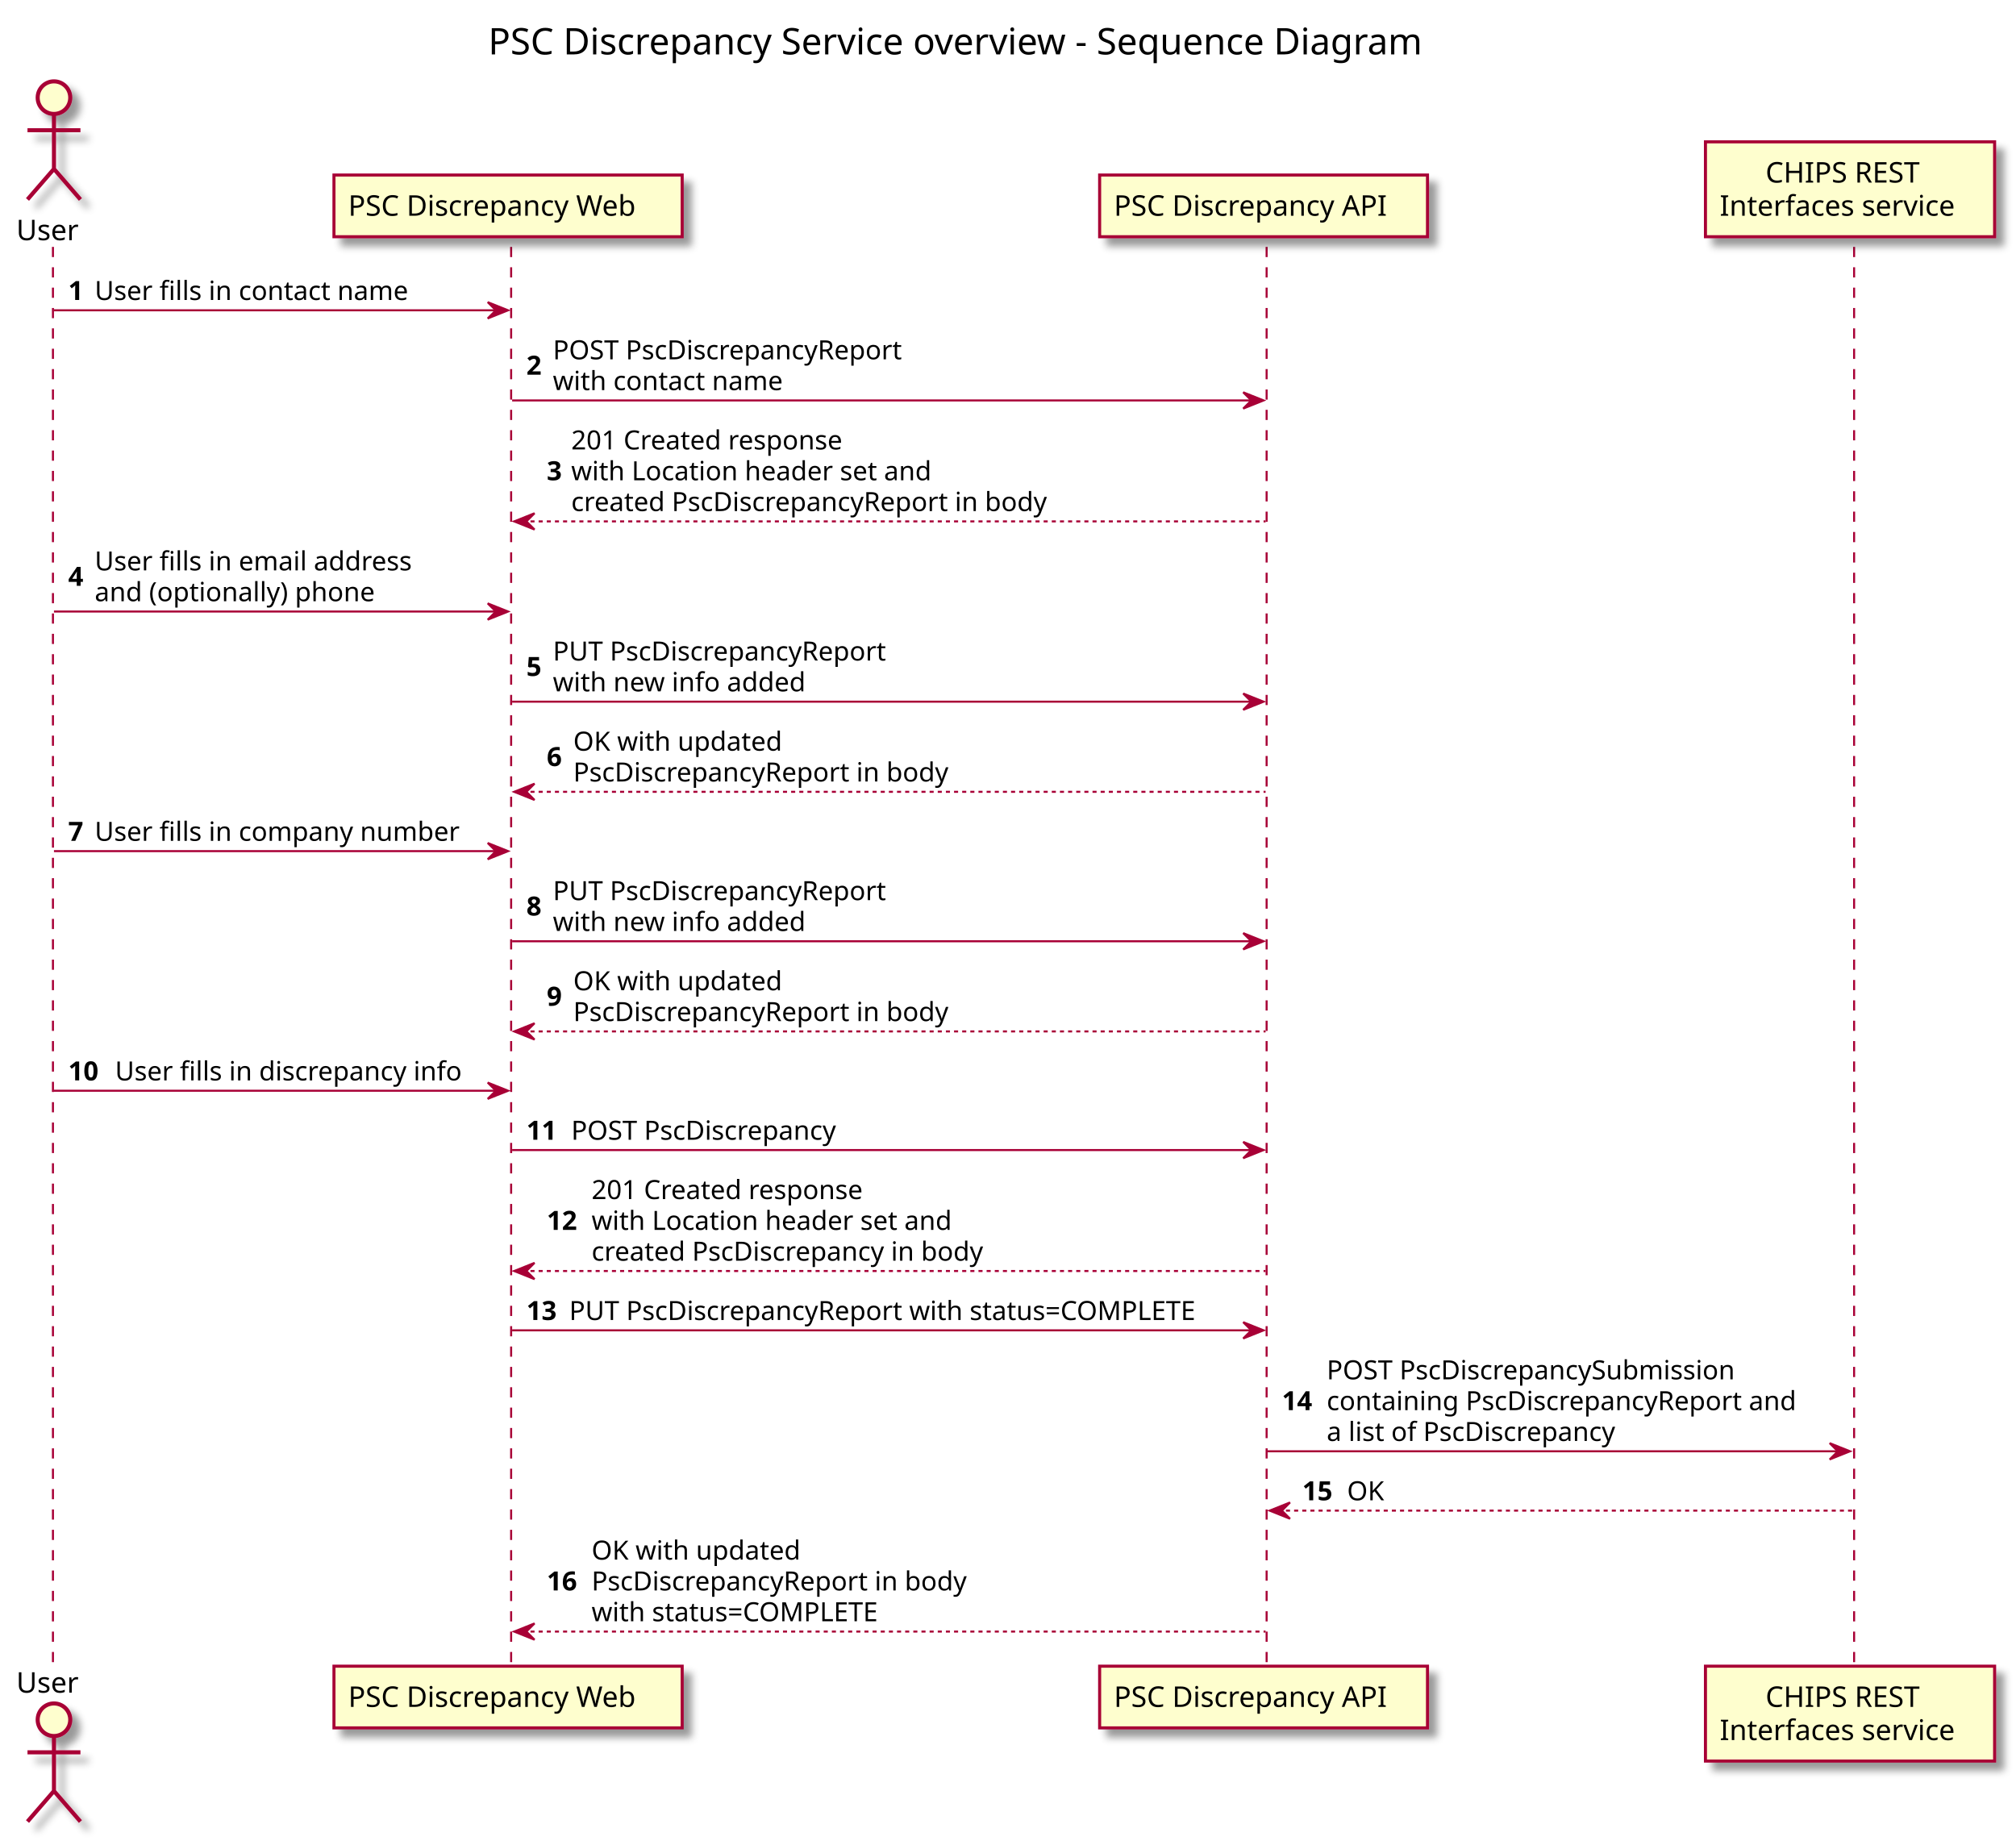
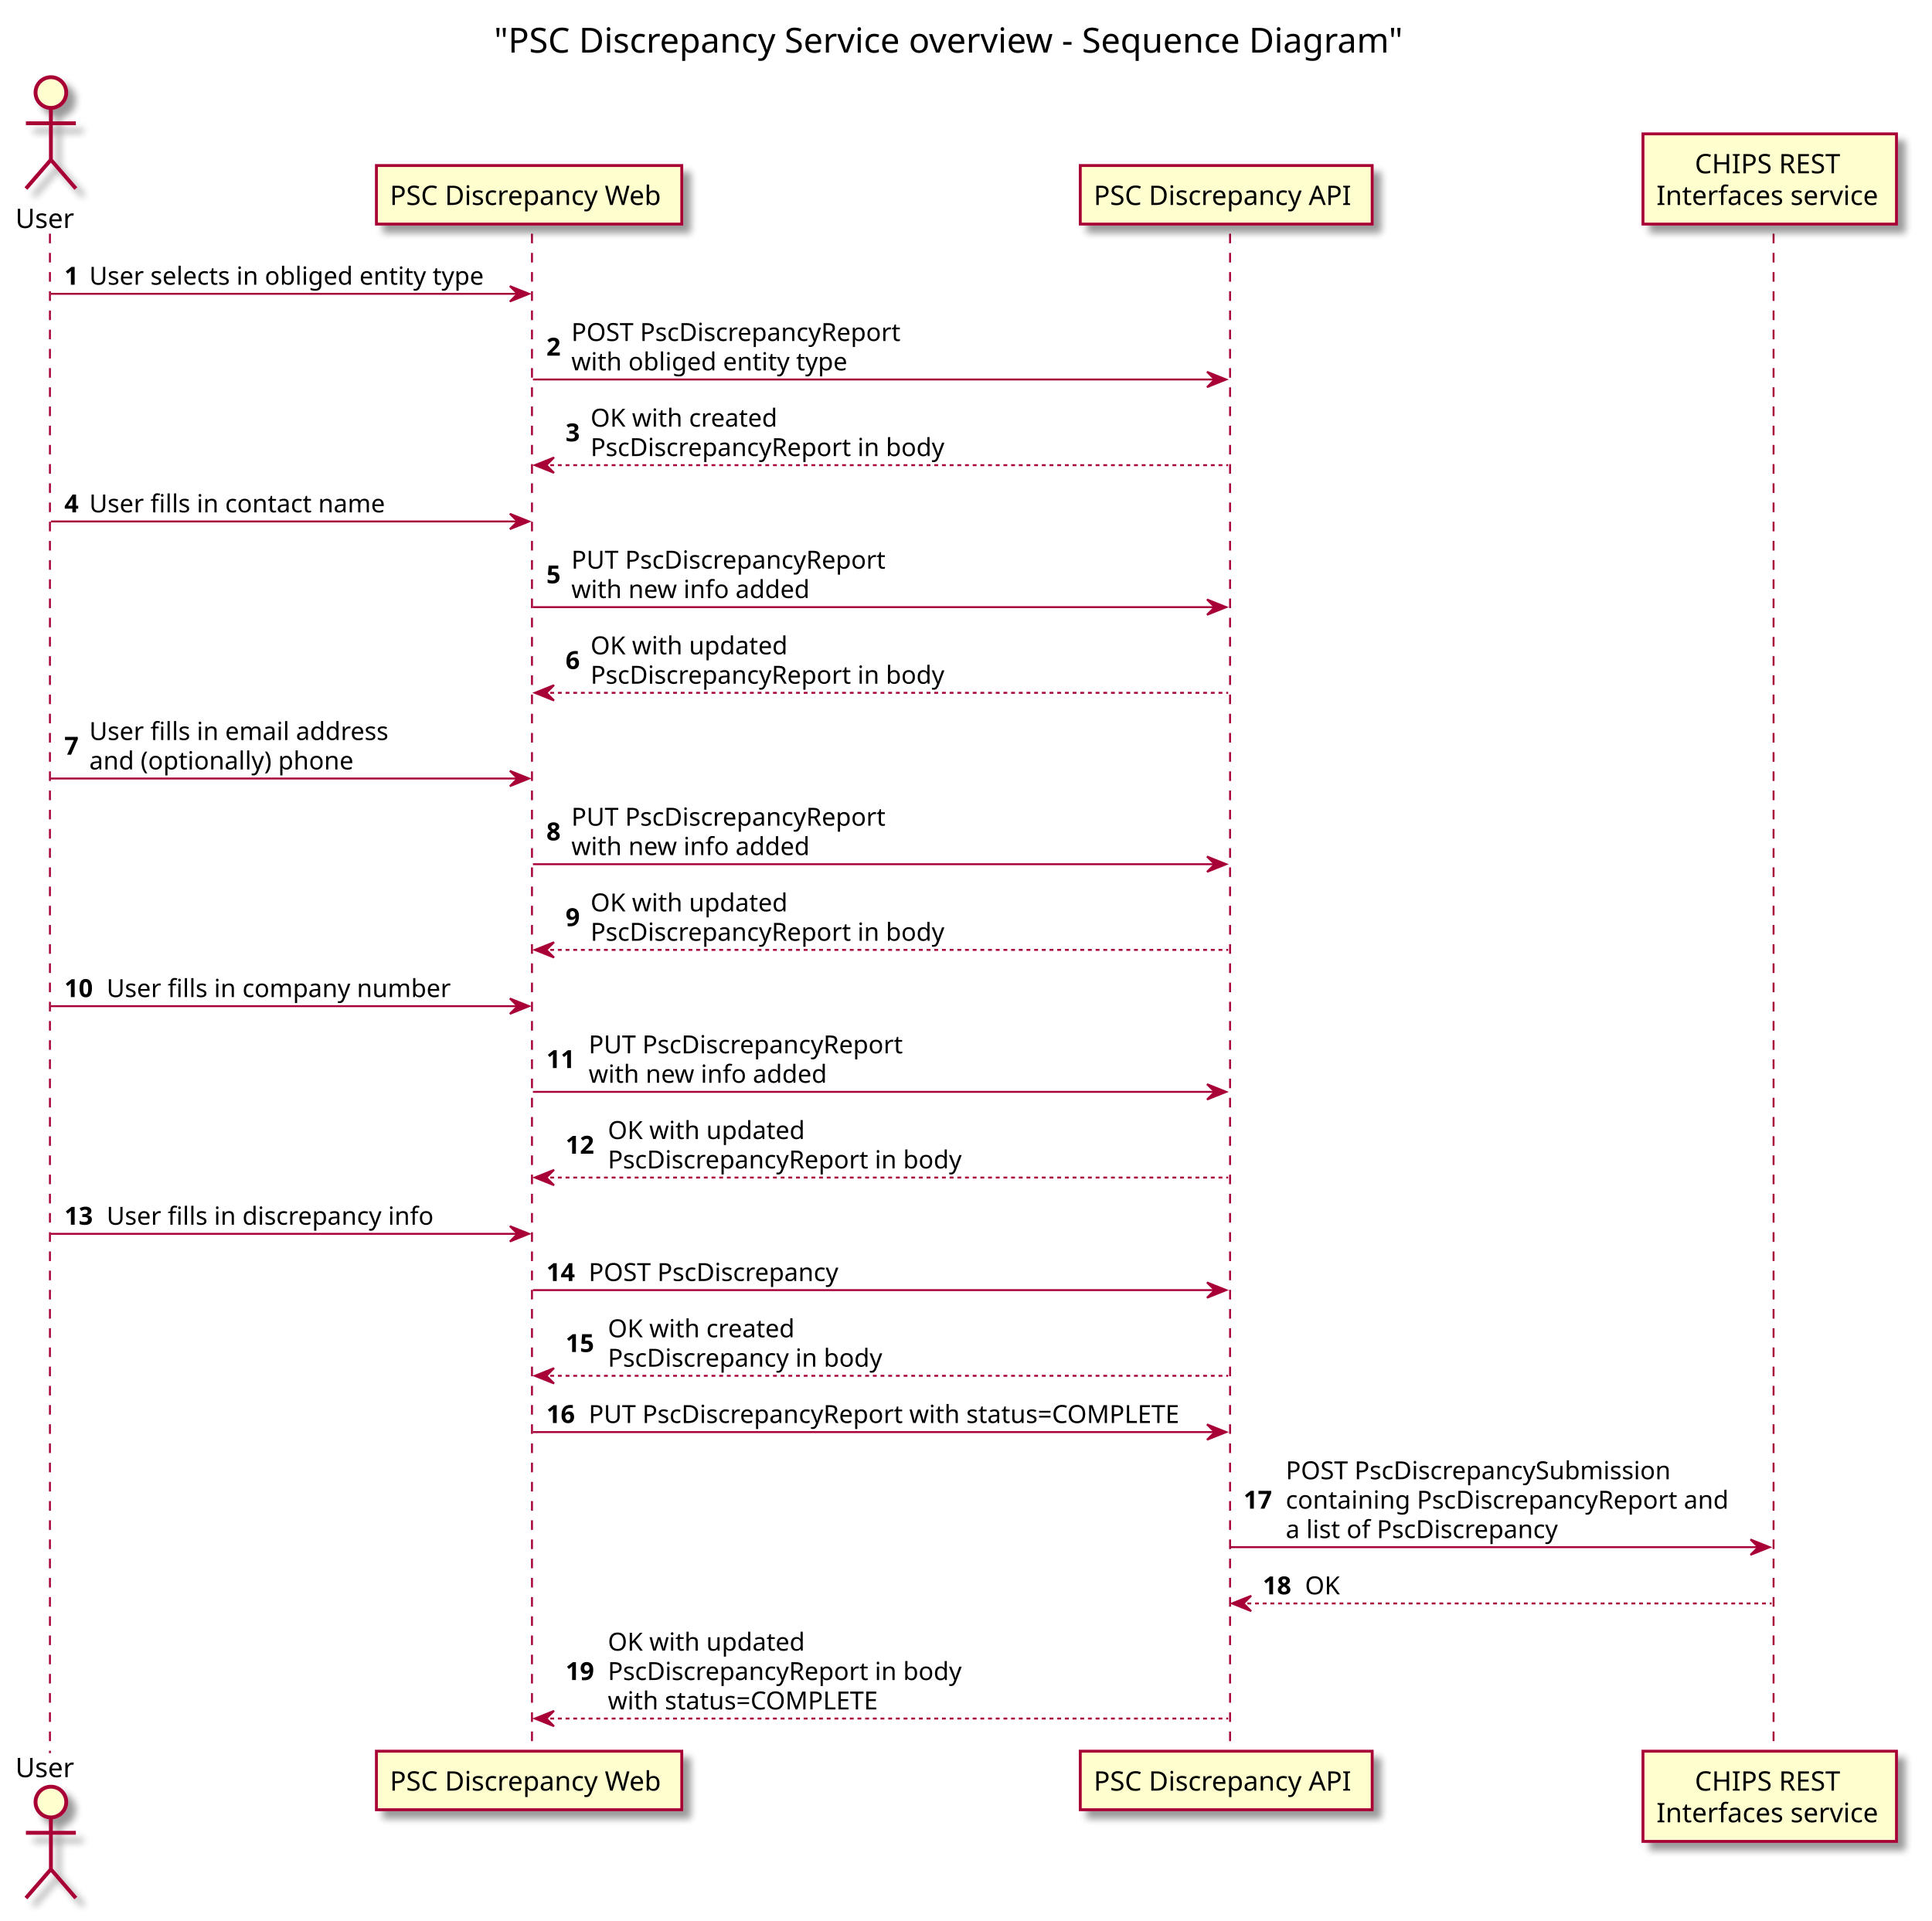
- <svg xmlns="http://www.w3.org/2000/svg" contentScriptType="application/ecmascript" contentStyleType="text/css" height="906px" preserveAspectRatio="none" style="width:990px;height:906px;" version="1.1" viewBox="0 0 990 906" width="990px" zoomAndPan="magnify">
+ <svg xmlns="http://www.w3.org/2000/svg" contentScriptType="application/ecmascript" contentStyleType="text/css" height="1000px" preserveAspectRatio="none" style="width:1006px;height:1000px;" version="1.1" viewBox="0 0 1006 1000" width="1006px" zoomAndPan="magnify">
  <defs>
-     <filter height="300%" id="f4m0o44kisz9g" width="300%" x="-1" y="-1">
+     <filter height="300%" id="f1v14e0yruupwe" width="300%" x="-1" y="-1">
      <feGaussianBlur result="blurOut" stdDeviation="2.0" />
      <feColorMatrix in="blurOut" result="blurOut2" type="matrix" values="0 0 0 0 0 0 0 0 0 0 0 0 0 0 0 0 0 0 .4 0" />
      <feOffset dx="4.0" dy="4.0" in="blurOut2" result="blurOut3" />
      <feBlend in="SourceGraphic" in2="blurOut3" mode="normal" />
    </filter>
  </defs>
  <g>
-     <text fill="#000000" font-family="sans-serif" font-size="18" lengthAdjust="spacingAndGlyphs" textLength="512" x="239.75" y="26.708">PSC Discrepancy Service overview - Sequence Diagram</text>
-     <line style="stroke: #A80036; stroke-width: 1.0; stroke-dasharray: 5.0,5.0;" x1="26" x2="26" y1="121.25" y2="819.234" />
-     <line style="stroke: #A80036; stroke-width: 1.0; stroke-dasharray: 5.0,5.0;" x1="251" x2="251" y1="121.25" y2="819.234" />
-     <line style="stroke: #A80036; stroke-width: 1.0; stroke-dasharray: 5.0,5.0;" x1="622" x2="622" y1="121.25" y2="819.234" />
-     <line style="stroke: #A80036; stroke-width: 1.0; stroke-dasharray: 5.0,5.0;" x1="910.5" x2="910.5" y1="121.25" y2="819.234" />
-     <text fill="#000000" font-family="sans-serif" font-size="14" lengthAdjust="spacingAndGlyphs" textLength="31" x="8" y="117.948">User</text>
-     <ellipse cx="26.5" cy="47.953" fill="#FEFECE" filter="url(#f4m0o44kisz9g)" rx="8" ry="8" style="stroke: #A80036; stroke-width: 2.0;" />
-     <path d="M26.5,55.953 L26.5,82.953 M13.5,63.953 L39.5,63.953 M26.5,82.953 L13.5,97.953 M26.5,82.953 L39.5,97.953 " fill="none" filter="url(#f4m0o44kisz9g)" style="stroke: #A80036; stroke-width: 2.0;" />
-     <text fill="#000000" font-family="sans-serif" font-size="14" lengthAdjust="spacingAndGlyphs" textLength="31" x="8" y="831.23">User</text>
-     <ellipse cx="26.5" cy="844.531" fill="#FEFECE" filter="url(#f4m0o44kisz9g)" rx="8" ry="8" style="stroke: #A80036; stroke-width: 2.0;" />
-     <path d="M26.5,852.531 L26.5,879.531 M13.5,860.531 L39.5,860.531 M26.5,879.531 L13.5,894.531 M26.5,879.531 L39.5,894.531 " fill="none" filter="url(#f4m0o44kisz9g)" style="stroke: #A80036; stroke-width: 2.0;" />
-     <rect fill="#FEFECE" filter="url(#f4m0o44kisz9g)" height="30.297" style="stroke: #A80036; stroke-width: 1.5;" width="171" x="164" y="85.953" />
-     <text fill="#000000" font-family="sans-serif" font-size="14" lengthAdjust="spacingAndGlyphs" textLength="157" x="171" y="105.948">PSC Discrepancy Web</text>
-     <rect fill="#FEFECE" filter="url(#f4m0o44kisz9g)" height="30.297" style="stroke: #A80036; stroke-width: 1.5;" width="171" x="164" y="818.234" />
-     <text fill="#000000" font-family="sans-serif" font-size="14" lengthAdjust="spacingAndGlyphs" textLength="157" x="171" y="838.23">PSC Discrepancy Web</text>
-     <rect fill="#FEFECE" filter="url(#f4m0o44kisz9g)" height="30.297" style="stroke: #A80036; stroke-width: 1.5;" width="161" x="540" y="85.953" />
-     <text fill="#000000" font-family="sans-serif" font-size="14" lengthAdjust="spacingAndGlyphs" textLength="147" x="547" y="105.948">PSC Discrepancy API</text>
-     <rect fill="#FEFECE" filter="url(#f4m0o44kisz9g)" height="30.297" style="stroke: #A80036; stroke-width: 1.5;" width="161" x="540" y="818.234" />
-     <text fill="#000000" font-family="sans-serif" font-size="14" lengthAdjust="spacingAndGlyphs" textLength="147" x="547" y="838.23">PSC Discrepancy API</text>
-     <rect fill="#FEFECE" filter="url(#f4m0o44kisz9g)" height="46.594" style="stroke: #A80036; stroke-width: 1.5;" width="142" x="837.5" y="69.656" />
-     <text fill="#000000" font-family="sans-serif" font-size="14" lengthAdjust="spacingAndGlyphs" textLength="83" x="867" y="89.651">CHIPS REST</text>
-     <text fill="#000000" font-family="sans-serif" font-size="14" lengthAdjust="spacingAndGlyphs" textLength="128" x="844.5" y="105.948">Interfaces service</text>
-     <rect fill="#FEFECE" filter="url(#f4m0o44kisz9g)" height="46.594" style="stroke: #A80036; stroke-width: 1.5;" width="142" x="837.5" y="818.234" />
-     <text fill="#000000" font-family="sans-serif" font-size="14" lengthAdjust="spacingAndGlyphs" textLength="83" x="867" y="838.23">CHIPS REST</text>
-     <text fill="#000000" font-family="sans-serif" font-size="14" lengthAdjust="spacingAndGlyphs" textLength="128" x="844.5" y="854.526">Interfaces service</text>
-     <polygon fill="#A80036" points="239.5,148.383,249.5,152.383,239.5,156.383,243.5,152.383" style="stroke: #A80036; stroke-width: 1.0;" />
-     <line style="stroke: #A80036; stroke-width: 1.0;" x1="26.5" x2="245.5" y1="152.383" y2="152.383" />
-     <text fill="#000000" font-family="sans-serif" font-size="13" font-weight="bold" lengthAdjust="spacingAndGlyphs" textLength="9" x="33.5" y="147.317">1</text>
-     <text fill="#000000" font-family="sans-serif" font-size="13" lengthAdjust="spacingAndGlyphs" textLength="162" x="46.5" y="147.317">User fills in contact name</text>
-     <polygon fill="#A80036" points="610.5,192.648,620.5,196.648,610.5,200.648,614.5,196.648" style="stroke: #A80036; stroke-width: 1.0;" />
-     <line style="stroke: #A80036; stroke-width: 1.0;" x1="251.5" x2="616.5" y1="196.648" y2="196.648" />
-     <text fill="#000000" font-family="sans-serif" font-size="13" font-weight="bold" lengthAdjust="spacingAndGlyphs" textLength="9" x="258.5" y="184.016">2</text>
-     <text fill="#000000" font-family="sans-serif" font-size="13" lengthAdjust="spacingAndGlyphs" textLength="182" x="271.5" y="176.45">POST PscDiscrepancyReport</text>
-     <text fill="#000000" font-family="sans-serif" font-size="13" lengthAdjust="spacingAndGlyphs" textLength="120" x="271.5" y="191.583">with contact name</text>
-     <polygon fill="#A80036" points="262.5,252.047,252.5,256.047,262.5,260.047,258.5,256.047" style="stroke: #A80036; stroke-width: 1.0;" />
-     <line style="stroke: #A80036; stroke-width: 1.0; stroke-dasharray: 2.0,2.0;" x1="256.5" x2="621.5" y1="256.047" y2="256.047" />
-     <text fill="#000000" font-family="sans-serif" font-size="13" font-weight="bold" lengthAdjust="spacingAndGlyphs" textLength="8" x="268.5" y="235.848">3</text>
-     <text fill="#000000" font-family="sans-serif" font-size="13" lengthAdjust="spacingAndGlyphs" textLength="142" x="280.5" y="220.715">201 Created response</text>
-     <text fill="#000000" font-family="sans-serif" font-size="13" lengthAdjust="spacingAndGlyphs" textLength="186" x="280.5" y="235.848">with Location header set and</text>
-     <text fill="#000000" font-family="sans-serif" font-size="13" lengthAdjust="spacingAndGlyphs" textLength="248" x="280.5" y="250.981">created PscDiscrepancyReport in body</text>
-     <polygon fill="#A80036" points="239.5,296.312,249.5,300.312,239.5,304.312,243.5,300.312" style="stroke: #A80036; stroke-width: 1.0;" />
-     <line style="stroke: #A80036; stroke-width: 1.0;" x1="26.5" x2="245.5" y1="300.312" y2="300.312" />
-     <text fill="#000000" font-family="sans-serif" font-size="13" font-weight="bold" lengthAdjust="spacingAndGlyphs" textLength="9" x="33.5" y="287.68">4</text>
-     <text fill="#000000" font-family="sans-serif" font-size="13" lengthAdjust="spacingAndGlyphs" textLength="163" x="46.5" y="280.114">User fills in email address</text>
-     <text fill="#000000" font-family="sans-serif" font-size="13" lengthAdjust="spacingAndGlyphs" textLength="144" x="46.5" y="295.247">and (optionally) phone</text>
-     <polygon fill="#A80036" points="610.5,340.578,620.5,344.578,610.5,348.578,614.5,344.578" style="stroke: #A80036; stroke-width: 1.0;" />
-     <line style="stroke: #A80036; stroke-width: 1.0;" x1="251.5" x2="616.5" y1="344.578" y2="344.578" />
-     <text fill="#000000" font-family="sans-serif" font-size="13" font-weight="bold" lengthAdjust="spacingAndGlyphs" textLength="9" x="258.5" y="331.946">5</text>
-     <text fill="#000000" font-family="sans-serif" font-size="13" lengthAdjust="spacingAndGlyphs" textLength="173" x="271.5" y="324.379">PUT PscDiscrepancyReport</text>
-     <text fill="#000000" font-family="sans-serif" font-size="13" lengthAdjust="spacingAndGlyphs" textLength="130" x="271.5" y="339.512">with new info added</text>
-     <polygon fill="#A80036" points="262.5,384.844,252.5,388.844,262.5,392.844,258.5,388.844" style="stroke: #A80036; stroke-width: 1.0;" />
-     <line style="stroke: #A80036; stroke-width: 1.0; stroke-dasharray: 2.0,2.0;" x1="256.5" x2="621.5" y1="388.844" y2="388.844" />
-     <text fill="#000000" font-family="sans-serif" font-size="13" font-weight="bold" lengthAdjust="spacingAndGlyphs" textLength="9" x="268.5" y="376.211">6</text>
-     <text fill="#000000" font-family="sans-serif" font-size="13" lengthAdjust="spacingAndGlyphs" textLength="106" x="281.5" y="368.645">OK with updated</text>
-     <text fill="#000000" font-family="sans-serif" font-size="13" lengthAdjust="spacingAndGlyphs" textLength="195" x="281.5" y="383.778">PscDiscrepancyReport in body</text>
-     <polygon fill="#A80036" points="239.5,413.977,249.5,417.977,239.5,421.977,243.5,417.977" style="stroke: #A80036; stroke-width: 1.0;" />
-     <line style="stroke: #A80036; stroke-width: 1.0;" x1="26.5" x2="245.5" y1="417.977" y2="417.977" />
-     <text fill="#000000" font-family="sans-serif" font-size="13" font-weight="bold" lengthAdjust="spacingAndGlyphs" textLength="9" x="33.5" y="412.911">7</text>
-     <text fill="#000000" font-family="sans-serif" font-size="13" lengthAdjust="spacingAndGlyphs" textLength="187" x="46.5" y="412.911">User fills in company number</text>
-     <polygon fill="#A80036" points="610.5,458.242,620.5,462.242,610.5,466.242,614.5,462.242" style="stroke: #A80036; stroke-width: 1.0;" />
-     <line style="stroke: #A80036; stroke-width: 1.0;" x1="251.5" x2="616.5" y1="462.242" y2="462.242" />
-     <text fill="#000000" font-family="sans-serif" font-size="13" font-weight="bold" lengthAdjust="spacingAndGlyphs" textLength="9" x="258.5" y="449.61">8</text>
-     <text fill="#000000" font-family="sans-serif" font-size="13" lengthAdjust="spacingAndGlyphs" textLength="173" x="271.5" y="442.043">PUT PscDiscrepancyReport</text>
-     <text fill="#000000" font-family="sans-serif" font-size="13" lengthAdjust="spacingAndGlyphs" textLength="130" x="271.5" y="457.176">with new info added</text>
-     <polygon fill="#A80036" points="262.5,502.508,252.5,506.508,262.5,510.508,258.5,506.508" style="stroke: #A80036; stroke-width: 1.0;" />
-     <line style="stroke: #A80036; stroke-width: 1.0; stroke-dasharray: 2.0,2.0;" x1="256.5" x2="621.5" y1="506.508" y2="506.508" />
-     <text fill="#000000" font-family="sans-serif" font-size="13" font-weight="bold" lengthAdjust="spacingAndGlyphs" textLength="9" x="268.5" y="493.875">9</text>
-     <text fill="#000000" font-family="sans-serif" font-size="13" lengthAdjust="spacingAndGlyphs" textLength="106" x="281.5" y="486.309">OK with updated</text>
-     <text fill="#000000" font-family="sans-serif" font-size="13" lengthAdjust="spacingAndGlyphs" textLength="195" x="281.5" y="501.442">PscDiscrepancyReport in body</text>
-     <polygon fill="#A80036" points="239.5,531.641,249.5,535.641,239.5,539.641,243.5,535.641" style="stroke: #A80036; stroke-width: 1.0;" />
-     <line style="stroke: #A80036; stroke-width: 1.0;" x1="26.5" x2="245.5" y1="535.641" y2="535.641" />
-     <text fill="#000000" font-family="sans-serif" font-size="13" font-weight="bold" lengthAdjust="spacingAndGlyphs" textLength="19" x="33.5" y="530.575">10</text>
-     <text fill="#000000" font-family="sans-serif" font-size="13" lengthAdjust="spacingAndGlyphs" textLength="178" x="56.5" y="530.575">User fills in discrepancy info</text>
-     <polygon fill="#A80036" points="610.5,560.773,620.5,564.773,610.5,568.773,614.5,564.773" style="stroke: #A80036; stroke-width: 1.0;" />
-     <line style="stroke: #A80036; stroke-width: 1.0;" x1="251.5" x2="616.5" y1="564.773" y2="564.773" />
-     <text fill="#000000" font-family="sans-serif" font-size="13" font-weight="bold" lengthAdjust="spacingAndGlyphs" textLength="18" x="258.5" y="559.707">11</text>
-     <text fill="#000000" font-family="sans-serif" font-size="13" lengthAdjust="spacingAndGlyphs" textLength="139" x="280.5" y="559.707">POST PscDiscrepancy</text>
-     <polygon fill="#A80036" points="262.5,620.172,252.5,624.172,262.5,628.172,258.5,624.172" style="stroke: #A80036; stroke-width: 1.0;" />
-     <line style="stroke: #A80036; stroke-width: 1.0; stroke-dasharray: 2.0,2.0;" x1="256.5" x2="621.5" y1="624.172" y2="624.172" />
-     <text fill="#000000" font-family="sans-serif" font-size="13" font-weight="bold" lengthAdjust="spacingAndGlyphs" textLength="18" x="268.5" y="603.973">12</text>
-     <text fill="#000000" font-family="sans-serif" font-size="13" lengthAdjust="spacingAndGlyphs" textLength="142" x="290.5" y="588.84">201 Created response</text>
-     <text fill="#000000" font-family="sans-serif" font-size="13" lengthAdjust="spacingAndGlyphs" textLength="186" x="290.5" y="603.973">with Location header set and</text>
-     <text fill="#000000" font-family="sans-serif" font-size="13" lengthAdjust="spacingAndGlyphs" textLength="205" x="290.5" y="619.106">created PscDiscrepancy in body</text>
-     <polygon fill="#A80036" points="610.5,649.305,620.5,653.305,610.5,657.305,614.5,653.305" style="stroke: #A80036; stroke-width: 1.0;" />
-     <line style="stroke: #A80036; stroke-width: 1.0;" x1="251.5" x2="616.5" y1="653.305" y2="653.305" />
-     <text fill="#000000" font-family="sans-serif" font-size="13" font-weight="bold" lengthAdjust="spacingAndGlyphs" textLength="17" x="258.5" y="648.239">13</text>
-     <text fill="#000000" font-family="sans-serif" font-size="13" lengthAdjust="spacingAndGlyphs" textLength="326" x="279.5" y="648.239">PUT PscDiscrepancyReport with status=COMPLETE</text>
-     <polygon fill="#A80036" points="898.5,708.703,908.5,712.703,898.5,716.703,902.5,712.703" style="stroke: #A80036; stroke-width: 1.0;" />
-     <line style="stroke: #A80036; stroke-width: 1.0;" x1="622.5" x2="904.5" y1="712.703" y2="712.703" />
-     <text fill="#000000" font-family="sans-serif" font-size="13" font-weight="bold" lengthAdjust="spacingAndGlyphs" textLength="18" x="629.5" y="692.504">14</text>
-     <text fill="#000000" font-family="sans-serif" font-size="13" lengthAdjust="spacingAndGlyphs" textLength="212" x="651.5" y="677.372">POST PscDiscrepancySubmission</text>
-     <text fill="#000000" font-family="sans-serif" font-size="13" lengthAdjust="spacingAndGlyphs" textLength="242" x="651.5" y="692.504">containing PscDiscrepancyReport and</text>
-     <text fill="#000000" font-family="sans-serif" font-size="13" lengthAdjust="spacingAndGlyphs" textLength="152" x="651.5" y="707.637">a list of PscDiscrepancy</text>
-     <polygon fill="#A80036" points="633.5,737.836,623.5,741.836,633.5,745.836,629.5,741.836" style="stroke: #A80036; stroke-width: 1.0;" />
-     <line style="stroke: #A80036; stroke-width: 1.0; stroke-dasharray: 2.0,2.0;" x1="627.5" x2="909.5" y1="741.836" y2="741.836" />
-     <text fill="#000000" font-family="sans-serif" font-size="13" font-weight="bold" lengthAdjust="spacingAndGlyphs" textLength="18" x="639.5" y="736.77">15</text>
-     <text fill="#000000" font-family="sans-serif" font-size="13" lengthAdjust="spacingAndGlyphs" textLength="18" x="661.5" y="736.77">OK</text>
-     <polygon fill="#A80036" points="262.5,797.234,252.5,801.234,262.5,805.234,258.5,801.234" style="stroke: #A80036; stroke-width: 1.0;" />
-     <line style="stroke: #A80036; stroke-width: 1.0; stroke-dasharray: 2.0,2.0;" x1="256.5" x2="621.5" y1="801.234" y2="801.234" />
-     <text fill="#000000" font-family="sans-serif" font-size="13" font-weight="bold" lengthAdjust="spacingAndGlyphs" textLength="18" x="268.5" y="781.036">16</text>
-     <text fill="#000000" font-family="sans-serif" font-size="13" lengthAdjust="spacingAndGlyphs" textLength="106" x="290.5" y="765.903">OK with updated</text>
-     <text fill="#000000" font-family="sans-serif" font-size="13" lengthAdjust="spacingAndGlyphs" textLength="195" x="290.5" y="781.036">PscDiscrepancyReport in body</text>
-     <text fill="#000000" font-family="sans-serif" font-size="13" lengthAdjust="spacingAndGlyphs" textLength="149" x="290.5" y="796.168">with status=COMPLETE</text>
+     <text fill="#000000" font-family="sans-serif" font-size="18" lengthAdjust="spacingAndGlyphs" textLength="485" x="257.25" y="27.402">"PSC Discrepancy Service overview - Sequence Diagram"</text>
+     <line style="stroke: #A80036; stroke-width: 1.0; stroke-dasharray: 5.0,5.0;" x1="26" x2="26" y1="121.688" y2="912.936" />
+     <line style="stroke: #A80036; stroke-width: 1.0; stroke-dasharray: 5.0,5.0;" x1="277" x2="277" y1="121.688" y2="912.936" />
+     <line style="stroke: #A80036; stroke-width: 1.0; stroke-dasharray: 5.0,5.0;" x1="640.5" x2="640.5" y1="121.688" y2="912.936" />
+     <line style="stroke: #A80036; stroke-width: 1.0; stroke-dasharray: 5.0,5.0;" x1="923.5" x2="923.5" y1="121.688" y2="912.936" />
+     <text fill="#000000" font-family="sans-serif" font-size="14" lengthAdjust="spacingAndGlyphs" textLength="31" x="8" y="118.734">User</text>
+     <ellipse cx="26.5" cy="48.199" fill="#FEFECE" filter="url(#f1v14e0yruupwe)" rx="8" ry="8" style="stroke: #A80036; stroke-width: 2.0;" />
+     <path d="M26.5,56.199 L26.5,83.199 M13.5,64.199 L39.5,64.199 M26.5,83.199 L13.5,98.199 M26.5,83.199 L39.5,98.199 " fill="none" filter="url(#f1v14e0yruupwe)" style="stroke: #A80036; stroke-width: 2.0;" />
+     <text fill="#000000" font-family="sans-serif" font-size="14" lengthAdjust="spacingAndGlyphs" textLength="31" x="8" y="925.471">User</text>
+     <ellipse cx="26.5" cy="938.424" fill="#FEFECE" filter="url(#f1v14e0yruupwe)" rx="8" ry="8" style="stroke: #A80036; stroke-width: 2.0;" />
+     <path d="M26.5,946.424 L26.5,973.424 M13.5,954.424 L39.5,954.424 M26.5,973.424 L13.5,988.424 M26.5,973.424 L39.5,988.424 " fill="none" filter="url(#f1v14e0yruupwe)" style="stroke: #A80036; stroke-width: 2.0;" />
+     <rect fill="#FEFECE" filter="url(#f1v14e0yruupwe)" height="30.488" style="stroke: #A80036; stroke-width: 1.5;" width="159" x="196" y="86.199" />
+     <text fill="#000000" font-family="sans-serif" font-size="14" lengthAdjust="spacingAndGlyphs" textLength="145" x="203" y="106.734">PSC Discrepancy Web</text>
+     <rect fill="#FEFECE" filter="url(#f1v14e0yruupwe)" height="30.488" style="stroke: #A80036; stroke-width: 1.5;" width="159" x="196" y="911.936" />
+     <text fill="#000000" font-family="sans-serif" font-size="14" lengthAdjust="spacingAndGlyphs" textLength="145" x="203" y="932.471">PSC Discrepancy Web</text>
+     <rect fill="#FEFECE" filter="url(#f1v14e0yruupwe)" height="30.488" style="stroke: #A80036; stroke-width: 1.5;" width="152" x="562.5" y="86.199" />
+     <text fill="#000000" font-family="sans-serif" font-size="14" lengthAdjust="spacingAndGlyphs" textLength="138" x="569.5" y="106.734">PSC Discrepancy API</text>
+     <rect fill="#FEFECE" filter="url(#f1v14e0yruupwe)" height="30.488" style="stroke: #A80036; stroke-width: 1.5;" width="152" x="562.5" y="911.936" />
+     <text fill="#000000" font-family="sans-serif" font-size="14" lengthAdjust="spacingAndGlyphs" textLength="138" x="569.5" y="932.471">PSC Discrepancy API</text>
+     <rect fill="#FEFECE" filter="url(#f1v14e0yruupwe)" height="46.977" style="stroke: #A80036; stroke-width: 1.5;" width="132" x="855.5" y="69.711" />
+     <text fill="#000000" font-family="sans-serif" font-size="14" lengthAdjust="spacingAndGlyphs" textLength="78" x="882.5" y="90.246">CHIPS REST</text>
+     <text fill="#000000" font-family="sans-serif" font-size="14" lengthAdjust="spacingAndGlyphs" textLength="118" x="862.5" y="106.734">Interfaces service</text>
+     <rect fill="#FEFECE" filter="url(#f1v14e0yruupwe)" height="46.977" style="stroke: #A80036; stroke-width: 1.5;" width="132" x="855.5" y="911.936" />
+     <text fill="#000000" font-family="sans-serif" font-size="14" lengthAdjust="spacingAndGlyphs" textLength="78" x="882.5" y="932.471">CHIPS REST</text>
+     <text fill="#000000" font-family="sans-serif" font-size="14" lengthAdjust="spacingAndGlyphs" textLength="118" x="862.5" y="948.959">Interfaces service</text>
+     <polygon fill="#A80036" points="265.5,148.998,275.5,152.998,265.5,156.998,269.5,152.998" style="stroke: #A80036; stroke-width: 1.0;" />
+     <line style="stroke: #A80036; stroke-width: 1.0;" x1="26.5" x2="271.5" y1="152.998" y2="152.998" />
+     <text fill="#000000" font-family="sans-serif" font-size="13" font-weight="bold" lengthAdjust="spacingAndGlyphs" textLength="9" x="33.5" y="148.256">1</text>
+     <text fill="#000000" font-family="sans-serif" font-size="13" lengthAdjust="spacingAndGlyphs" textLength="214" x="46.5" y="148.256">User selects in obliged entity type</text>
+     <polygon fill="#A80036" points="628.5,193.619,638.5,197.619,628.5,201.619,632.5,197.619" style="stroke: #A80036; stroke-width: 1.0;" />
+     <line style="stroke: #A80036; stroke-width: 1.0;" x1="277.5" x2="634.5" y1="197.619" y2="197.619" />
+     <text fill="#000000" font-family="sans-serif" font-size="13" font-weight="bold" lengthAdjust="spacingAndGlyphs" textLength="9" x="284.5" y="185.222">2</text>
+     <text fill="#000000" font-family="sans-serif" font-size="13" lengthAdjust="spacingAndGlyphs" textLength="175" x="297.5" y="177.566">POST PscDiscrepancyReport</text>
+     <text fill="#000000" font-family="sans-serif" font-size="13" lengthAdjust="spacingAndGlyphs" textLength="149" x="297.5" y="192.877">with obliged entity type</text>
+     <polygon fill="#A80036" points="288.5,238.24,278.5,242.24,288.5,246.24,284.5,242.24" style="stroke: #A80036; stroke-width: 1.0;" />
+     <line style="stroke: #A80036; stroke-width: 1.0; stroke-dasharray: 2.0,2.0;" x1="282.5" x2="639.5" y1="242.24" y2="242.24" />
+     <text fill="#000000" font-family="sans-serif" font-size="13" font-weight="bold" lengthAdjust="spacingAndGlyphs" textLength="9" x="294.5" y="229.843">3</text>
+     <text fill="#000000" font-family="sans-serif" font-size="13" lengthAdjust="spacingAndGlyphs" textLength="99" x="307.5" y="222.188">OK with created</text>
+     <text fill="#000000" font-family="sans-serif" font-size="13" lengthAdjust="spacingAndGlyphs" textLength="190" x="307.5" y="237.498">PscDiscrepancyReport in body</text>
+     <polygon fill="#A80036" points="265.5,267.551,275.5,271.551,265.5,275.551,269.5,271.551" style="stroke: #A80036; stroke-width: 1.0;" />
+     <line style="stroke: #A80036; stroke-width: 1.0;" x1="26.5" x2="271.5" y1="271.551" y2="271.551" />
+     <text fill="#000000" font-family="sans-serif" font-size="13" font-weight="bold" lengthAdjust="spacingAndGlyphs" textLength="9" x="33.5" y="266.809">4</text>
+     <text fill="#000000" font-family="sans-serif" font-size="13" lengthAdjust="spacingAndGlyphs" textLength="161" x="46.5" y="266.809">User fills in contact name</text>
+     <polygon fill="#A80036" points="628.5,312.172,638.5,316.172,628.5,320.172,632.5,316.172" style="stroke: #A80036; stroke-width: 1.0;" />
+     <line style="stroke: #A80036; stroke-width: 1.0;" x1="277.5" x2="634.5" y1="316.172" y2="316.172" />
+     <text fill="#000000" font-family="sans-serif" font-size="13" font-weight="bold" lengthAdjust="spacingAndGlyphs" textLength="9" x="284.5" y="303.774">5</text>
+     <text fill="#000000" font-family="sans-serif" font-size="13" lengthAdjust="spacingAndGlyphs" textLength="167" x="297.5" y="296.119">PUT PscDiscrepancyReport</text>
+     <text fill="#000000" font-family="sans-serif" font-size="13" lengthAdjust="spacingAndGlyphs" textLength="127" x="297.5" y="311.43">with new info added</text>
+     <polygon fill="#A80036" points="288.5,356.793,278.5,360.793,288.5,364.793,284.5,360.793" style="stroke: #A80036; stroke-width: 1.0;" />
+     <line style="stroke: #A80036; stroke-width: 1.0; stroke-dasharray: 2.0,2.0;" x1="282.5" x2="639.5" y1="360.793" y2="360.793" />
+     <text fill="#000000" font-family="sans-serif" font-size="13" font-weight="bold" lengthAdjust="spacingAndGlyphs" textLength="9" x="294.5" y="348.396">6</text>
+     <text fill="#000000" font-family="sans-serif" font-size="13" lengthAdjust="spacingAndGlyphs" textLength="104" x="307.5" y="340.74">OK with updated</text>
+     <text fill="#000000" font-family="sans-serif" font-size="13" lengthAdjust="spacingAndGlyphs" textLength="190" x="307.5" y="356.051">PscDiscrepancyReport in body</text>
+     <polygon fill="#A80036" points="265.5,401.414,275.5,405.414,265.5,409.414,269.5,405.414" style="stroke: #A80036; stroke-width: 1.0;" />
+     <line style="stroke: #A80036; stroke-width: 1.0;" x1="26.5" x2="271.5" y1="405.414" y2="405.414" />
+     <text fill="#000000" font-family="sans-serif" font-size="13" font-weight="bold" lengthAdjust="spacingAndGlyphs" textLength="9" x="33.5" y="393.017">7</text>
+     <text fill="#000000" font-family="sans-serif" font-size="13" lengthAdjust="spacingAndGlyphs" textLength="163" x="46.5" y="385.361">User fills in email address</text>
+     <text fill="#000000" font-family="sans-serif" font-size="13" lengthAdjust="spacingAndGlyphs" textLength="141" x="46.5" y="400.672">and (optionally) phone</text>
+     <polygon fill="#A80036" points="628.5,446.035,638.5,450.035,628.5,454.035,632.5,450.035" style="stroke: #A80036; stroke-width: 1.0;" />
+     <line style="stroke: #A80036; stroke-width: 1.0;" x1="277.5" x2="634.5" y1="450.035" y2="450.035" />
+     <text fill="#000000" font-family="sans-serif" font-size="13" font-weight="bold" lengthAdjust="spacingAndGlyphs" textLength="9" x="284.5" y="437.638">8</text>
+     <text fill="#000000" font-family="sans-serif" font-size="13" lengthAdjust="spacingAndGlyphs" textLength="167" x="297.5" y="429.982">PUT PscDiscrepancyReport</text>
+     <text fill="#000000" font-family="sans-serif" font-size="13" lengthAdjust="spacingAndGlyphs" textLength="127" x="297.5" y="445.293">with new info added</text>
+     <polygon fill="#A80036" points="288.5,490.656,278.5,494.656,288.5,498.656,284.5,494.656" style="stroke: #A80036; stroke-width: 1.0;" />
+     <line style="stroke: #A80036; stroke-width: 1.0; stroke-dasharray: 2.0,2.0;" x1="282.5" x2="639.5" y1="494.656" y2="494.656" />
+     <text fill="#000000" font-family="sans-serif" font-size="13" font-weight="bold" lengthAdjust="spacingAndGlyphs" textLength="9" x="294.5" y="482.259">9</text>
+     <text fill="#000000" font-family="sans-serif" font-size="13" lengthAdjust="spacingAndGlyphs" textLength="104" x="307.5" y="474.603">OK with updated</text>
+     <text fill="#000000" font-family="sans-serif" font-size="13" lengthAdjust="spacingAndGlyphs" textLength="190" x="307.5" y="489.914">PscDiscrepancyReport in body</text>
+     <polygon fill="#A80036" points="265.5,519.967,275.5,523.967,265.5,527.967,269.5,523.967" style="stroke: #A80036; stroke-width: 1.0;" />
+     <line style="stroke: #A80036; stroke-width: 1.0;" x1="26.5" x2="271.5" y1="523.967" y2="523.967" />
+     <text fill="#000000" font-family="sans-serif" font-size="13" font-weight="bold" lengthAdjust="spacingAndGlyphs" textLength="18" x="33.5" y="519.225">10</text>
+     <text fill="#000000" font-family="sans-serif" font-size="13" lengthAdjust="spacingAndGlyphs" textLength="185" x="55.5" y="519.225">User fills in company number</text>
+     <polygon fill="#A80036" points="628.5,564.588,638.5,568.588,628.5,572.588,632.5,568.588" style="stroke: #A80036; stroke-width: 1.0;" />
+     <line style="stroke: #A80036; stroke-width: 1.0;" x1="277.5" x2="634.5" y1="568.588" y2="568.588" />
+     <text fill="#000000" font-family="sans-serif" font-size="13" font-weight="bold" lengthAdjust="spacingAndGlyphs" textLength="18" x="284.5" y="556.19">11</text>
+     <text fill="#000000" font-family="sans-serif" font-size="13" lengthAdjust="spacingAndGlyphs" textLength="167" x="306.5" y="548.535">PUT PscDiscrepancyReport</text>
+     <text fill="#000000" font-family="sans-serif" font-size="13" lengthAdjust="spacingAndGlyphs" textLength="127" x="306.5" y="563.846">with new info added</text>
+     <polygon fill="#A80036" points="288.5,609.209,278.5,613.209,288.5,617.209,284.5,613.209" style="stroke: #A80036; stroke-width: 1.0;" />
+     <line style="stroke: #A80036; stroke-width: 1.0; stroke-dasharray: 2.0,2.0;" x1="282.5" x2="639.5" y1="613.209" y2="613.209" />
+     <text fill="#000000" font-family="sans-serif" font-size="13" font-weight="bold" lengthAdjust="spacingAndGlyphs" textLength="18" x="294.5" y="600.812">12</text>
+     <text fill="#000000" font-family="sans-serif" font-size="13" lengthAdjust="spacingAndGlyphs" textLength="104" x="316.5" y="593.156">OK with updated</text>
+     <text fill="#000000" font-family="sans-serif" font-size="13" lengthAdjust="spacingAndGlyphs" textLength="190" x="316.5" y="608.467">PscDiscrepancyReport in body</text>
+     <polygon fill="#A80036" points="265.5,638.519,275.5,642.519,265.5,646.519,269.5,642.519" style="stroke: #A80036; stroke-width: 1.0;" />
+     <line style="stroke: #A80036; stroke-width: 1.0;" x1="26.5" x2="271.5" y1="642.519" y2="642.519" />
+     <text fill="#000000" font-family="sans-serif" font-size="13" font-weight="bold" lengthAdjust="spacingAndGlyphs" textLength="18" x="33.5" y="637.777">13</text>
+     <text fill="#000000" font-family="sans-serif" font-size="13" lengthAdjust="spacingAndGlyphs" textLength="180" x="55.5" y="637.777">User fills in discrepancy info</text>
+     <polygon fill="#A80036" points="628.5,667.83,638.5,671.83,628.5,675.83,632.5,671.83" style="stroke: #A80036; stroke-width: 1.0;" />
+     <line style="stroke: #A80036; stroke-width: 1.0;" x1="277.5" x2="634.5" y1="671.83" y2="671.83" />
+     <text fill="#000000" font-family="sans-serif" font-size="13" font-weight="bold" lengthAdjust="spacingAndGlyphs" textLength="18" x="284.5" y="667.088">14</text>
+     <text fill="#000000" font-family="sans-serif" font-size="13" lengthAdjust="spacingAndGlyphs" textLength="134" x="306.5" y="667.088">POST PscDiscrepancy</text>
+     <polygon fill="#A80036" points="288.5,712.451,278.5,716.451,288.5,720.451,284.5,716.451" style="stroke: #A80036; stroke-width: 1.0;" />
+     <line style="stroke: #A80036; stroke-width: 1.0; stroke-dasharray: 2.0,2.0;" x1="282.5" x2="639.5" y1="716.451" y2="716.451" />
+     <text fill="#000000" font-family="sans-serif" font-size="13" font-weight="bold" lengthAdjust="spacingAndGlyphs" textLength="18" x="294.5" y="704.054">15</text>
+     <text fill="#000000" font-family="sans-serif" font-size="13" lengthAdjust="spacingAndGlyphs" textLength="99" x="316.5" y="696.398">OK with created</text>
+     <text fill="#000000" font-family="sans-serif" font-size="13" lengthAdjust="spacingAndGlyphs" textLength="149" x="316.5" y="711.709">PscDiscrepancy in body</text>
+     <polygon fill="#A80036" points="628.5,741.762,638.5,745.762,628.5,749.762,632.5,745.762" style="stroke: #A80036; stroke-width: 1.0;" />
+     <line style="stroke: #A80036; stroke-width: 1.0;" x1="277.5" x2="634.5" y1="745.762" y2="745.762" />
+     <text fill="#000000" font-family="sans-serif" font-size="13" font-weight="bold" lengthAdjust="spacingAndGlyphs" textLength="18" x="284.5" y="741.019">16</text>
+     <text fill="#000000" font-family="sans-serif" font-size="13" lengthAdjust="spacingAndGlyphs" textLength="317" x="306.5" y="741.019">PUT PscDiscrepancyReport with status=COMPLETE</text>
+     <polygon fill="#A80036" points="911.5,801.693,921.5,805.693,911.5,809.693,915.5,805.693" style="stroke: #A80036; stroke-width: 1.0;" />
+     <line style="stroke: #A80036; stroke-width: 1.0;" x1="640.5" x2="917.5" y1="805.693" y2="805.693" />
+     <text fill="#000000" font-family="sans-serif" font-size="13" font-weight="bold" lengthAdjust="spacingAndGlyphs" textLength="18" x="647.5" y="785.641">17</text>
+     <text fill="#000000" font-family="sans-serif" font-size="13" lengthAdjust="spacingAndGlyphs" textLength="207" x="669.5" y="770.33">POST PscDiscrepancySubmission</text>
+     <text fill="#000000" font-family="sans-serif" font-size="13" lengthAdjust="spacingAndGlyphs" textLength="237" x="669.5" y="785.641">containing PscDiscrepancyReport and</text>
+     <text fill="#000000" font-family="sans-serif" font-size="13" lengthAdjust="spacingAndGlyphs" textLength="150" x="669.5" y="800.951">a list of PscDiscrepancy</text>
+     <polygon fill="#A80036" points="651.5,831.004,641.5,835.004,651.5,839.004,647.5,835.004" style="stroke: #A80036; stroke-width: 1.0;" />
+     <line style="stroke: #A80036; stroke-width: 1.0; stroke-dasharray: 2.0,2.0;" x1="645.5" x2="922.5" y1="835.004" y2="835.004" />
+     <text fill="#000000" font-family="sans-serif" font-size="13" font-weight="bold" lengthAdjust="spacingAndGlyphs" textLength="18" x="657.5" y="830.262">18</text>
+     <text fill="#000000" font-family="sans-serif" font-size="13" lengthAdjust="spacingAndGlyphs" textLength="18" x="679.5" y="830.262">OK</text>
+     <polygon fill="#A80036" points="288.5,890.936,278.5,894.936,288.5,898.936,284.5,894.936" style="stroke: #A80036; stroke-width: 1.0;" />
+     <line style="stroke: #A80036; stroke-width: 1.0; stroke-dasharray: 2.0,2.0;" x1="282.5" x2="639.5" y1="894.936" y2="894.936" />
+     <text fill="#000000" font-family="sans-serif" font-size="13" font-weight="bold" lengthAdjust="spacingAndGlyphs" textLength="18" x="294.5" y="874.883">19</text>
+     <text fill="#000000" font-family="sans-serif" font-size="13" lengthAdjust="spacingAndGlyphs" textLength="104" x="316.5" y="859.572">OK with updated</text>
+     <text fill="#000000" font-family="sans-serif" font-size="13" lengthAdjust="spacingAndGlyphs" textLength="190" x="316.5" y="874.883">PscDiscrepancyReport in body</text>
+     <text fill="#000000" font-family="sans-serif" font-size="13" lengthAdjust="spacingAndGlyphs" textLength="146" x="316.5" y="890.193">with status=COMPLETE</text>
  </g>
</svg>
